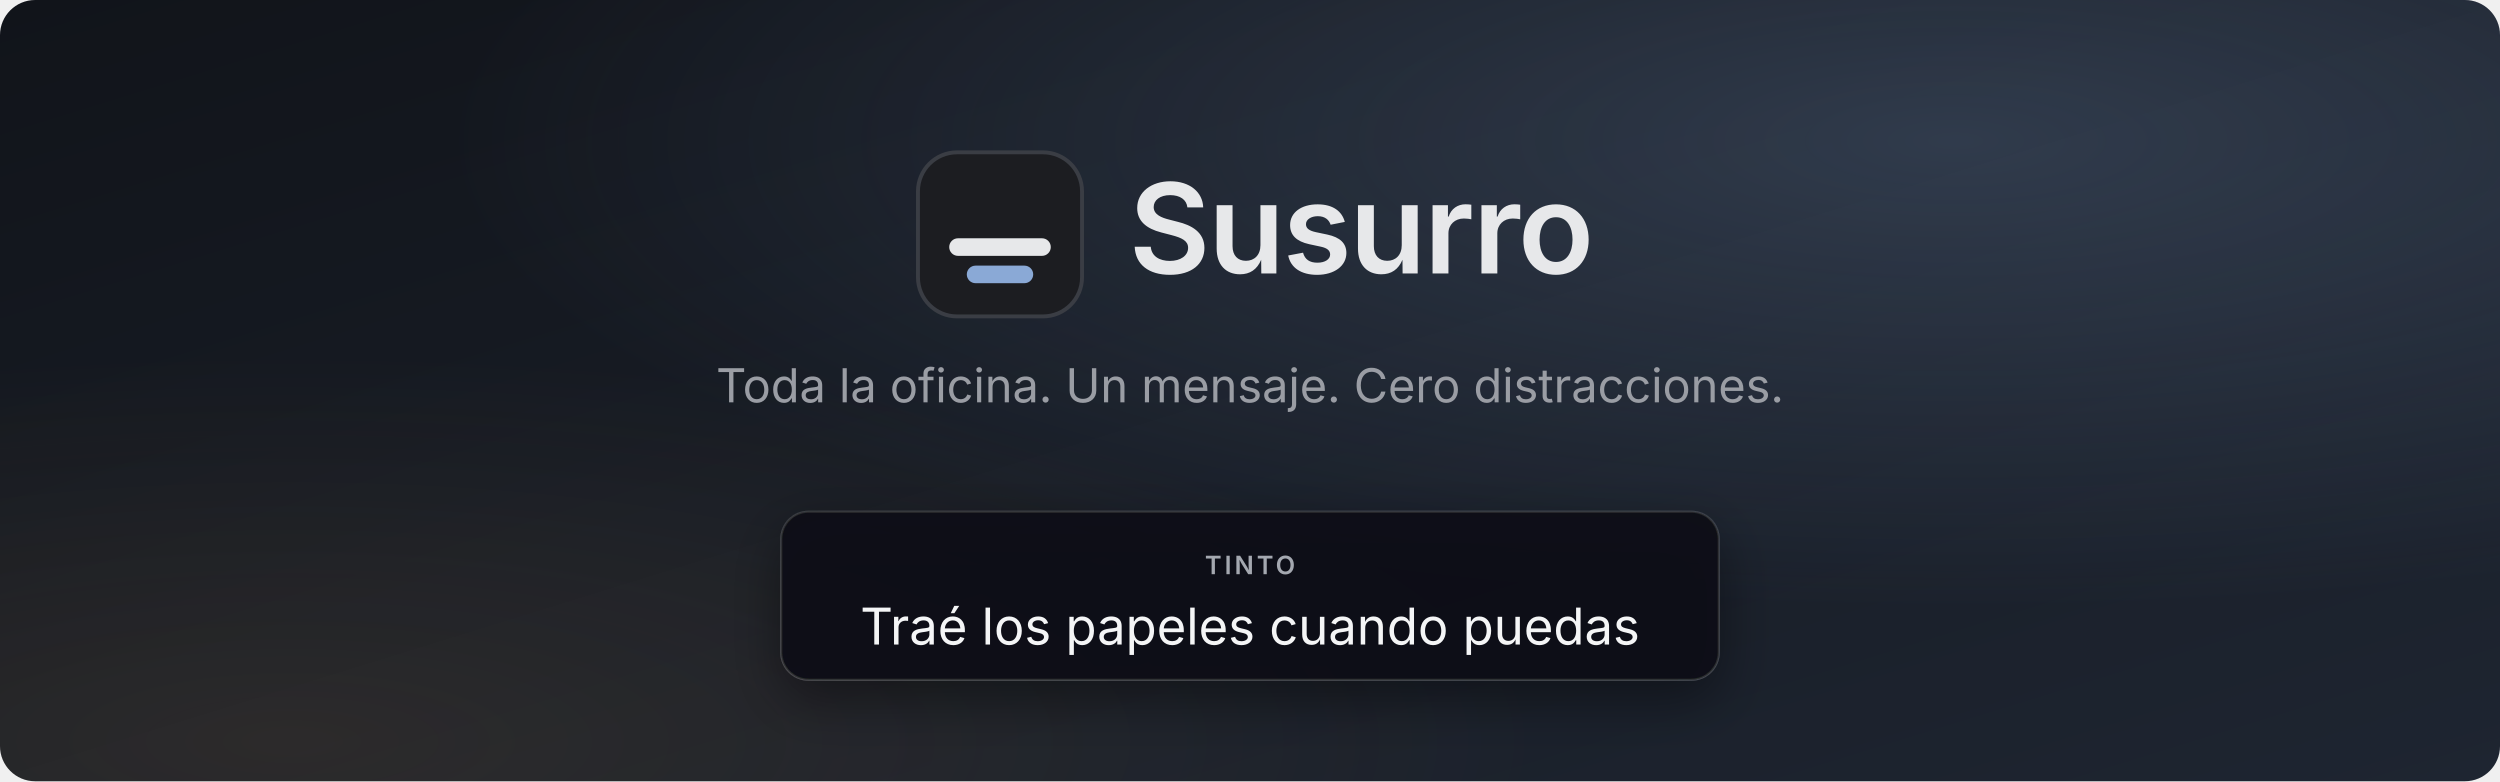
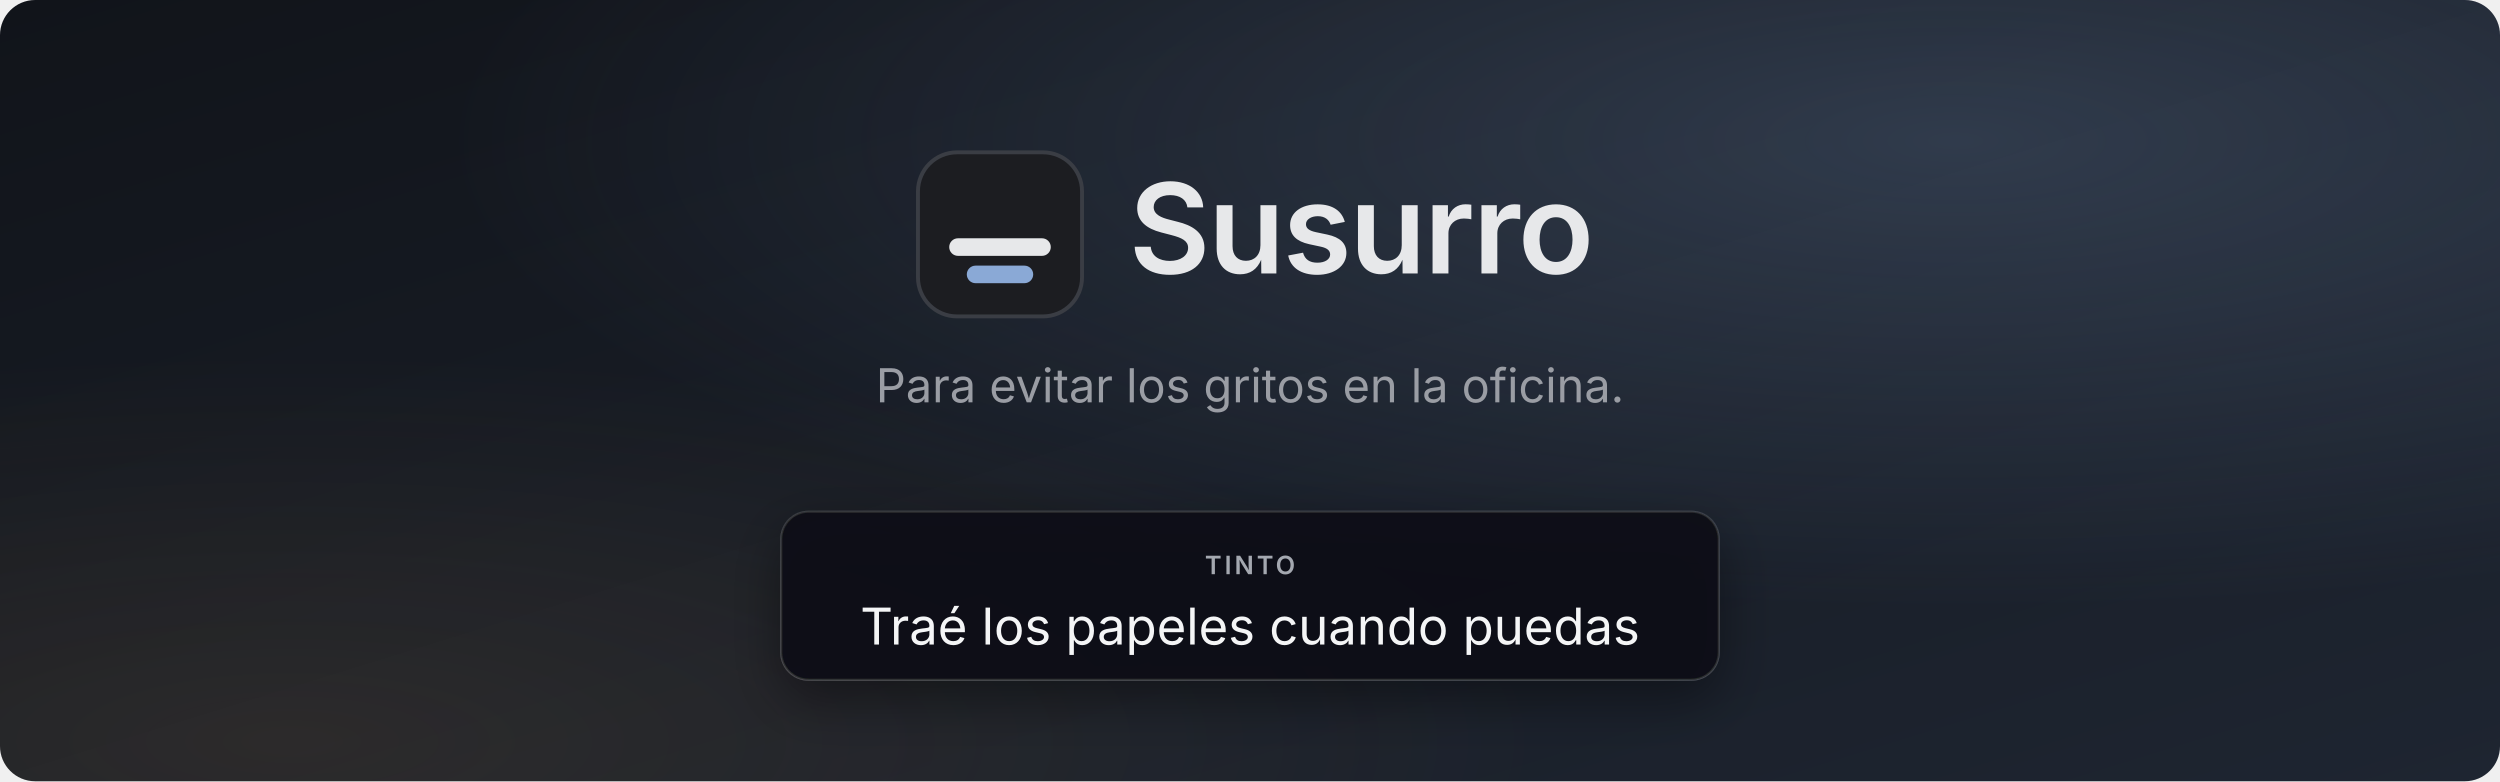
- <svg xmlns="http://www.w3.org/2000/svg" width="1280" height="400" viewBox="0 0 1280 400" role="img" aria-label="Susurro — Toda la oficina. Un mensaje. Cero distracciones.">
+ <svg xmlns="http://www.w3.org/2000/svg" width="1280" height="400" viewBox="0 0 1280 400" role="img" aria-label="Susurro, para evitar los gritos en la oficina">
  <defs>
    <linearGradient id="bg" x1="0" y1="0" x2="1" y2="1">
      <stop offset="0" stop-color="#11141a" />
      <stop offset="1" stop-color="#1e2531" />
    </linearGradient>
    <radialGradient id="glow" cx="0.78" cy="0.18" r="0.6">
      <stop offset="0" stop-color="#8aa9d6" stop-opacity="0.22" />
      <stop offset="1" stop-color="#8aa9d6" stop-opacity="0" />
    </radialGradient>
    <radialGradient id="glow2" cx="0.12" cy="0.95" r="0.5">
      <stop offset="0" stop-color="#e0a458" stop-opacity="0.10" />
      <stop offset="1" stop-color="#e0a458" stop-opacity="0" />
    </radialGradient>
    <filter id="soft" x="-20%" y="-50%" width="140%" height="200%">
      <feDropShadow dx="0" dy="10" stdDeviation="14" flood-color="#000" flood-opacity="0.45" />
    </filter>
  </defs>
  <rect width="1280" height="400" rx="18" fill="url(#bg)" />
  <rect width="1280" height="400" rx="18" fill="url(#glow)" />
  <rect width="1280" height="400" rx="18" fill="url(#glow2)" />
  <g transform="translate(470 78)">
    <rect x="0" y="0" width="84" height="84" rx="20" fill="#1c1d21" stroke="#3a3d44" stroke-width="2" />
    <rect x="16" y="44" width="52" height="9" rx="4.5" fill="#e7e8ea" />
    <rect x="25" y="58" width="34" height="9" rx="4.5" fill="#8aa9d6" />
  </g>
  <text x="578" y="140" fill="#e7e8ea" font-family="Segoe UI Variable Display, Segoe UI, Inter, -apple-system, Helvetica Neue, Arial, sans-serif" font-size="64" font-weight="600" letter-spacing="-1">Susurro</text>
  <text x="640" y="206" text-anchor="middle" fill="#9a9da4" font-family="Segoe UI Variable Text, Segoe UI, Inter, -apple-system, Helvetica Neue, Arial, sans-serif" font-size="24">
-     Toda la oficina. Un mensaje. Cero distracciones.
+     Para evitar los gritos en la oficina.
  </text>
  <g filter="url(#soft)">
    <rect x="400" y="262" width="480" height="86" rx="14" fill="#111215" fill-opacity="0.92" stroke="#ffffff" stroke-opacity="0.12" />
  </g>
  <text x="640" y="294" text-anchor="middle" fill="#a4a8b0" font-family="Segoe UI Variable Display, Segoe UI, Inter, -apple-system, Helvetica Neue, Arial, sans-serif" font-size="13" font-weight="600" letter-spacing="1.5">TINTO</text>
  <text x="640" y="330" text-anchor="middle" fill="#f4f5f6" font-family="Segoe UI Variable Display, Segoe UI, Inter, -apple-system, Helvetica Neue, Arial, sans-serif" font-size="26">Traé los papeles cuando puedas</text>
</svg>
